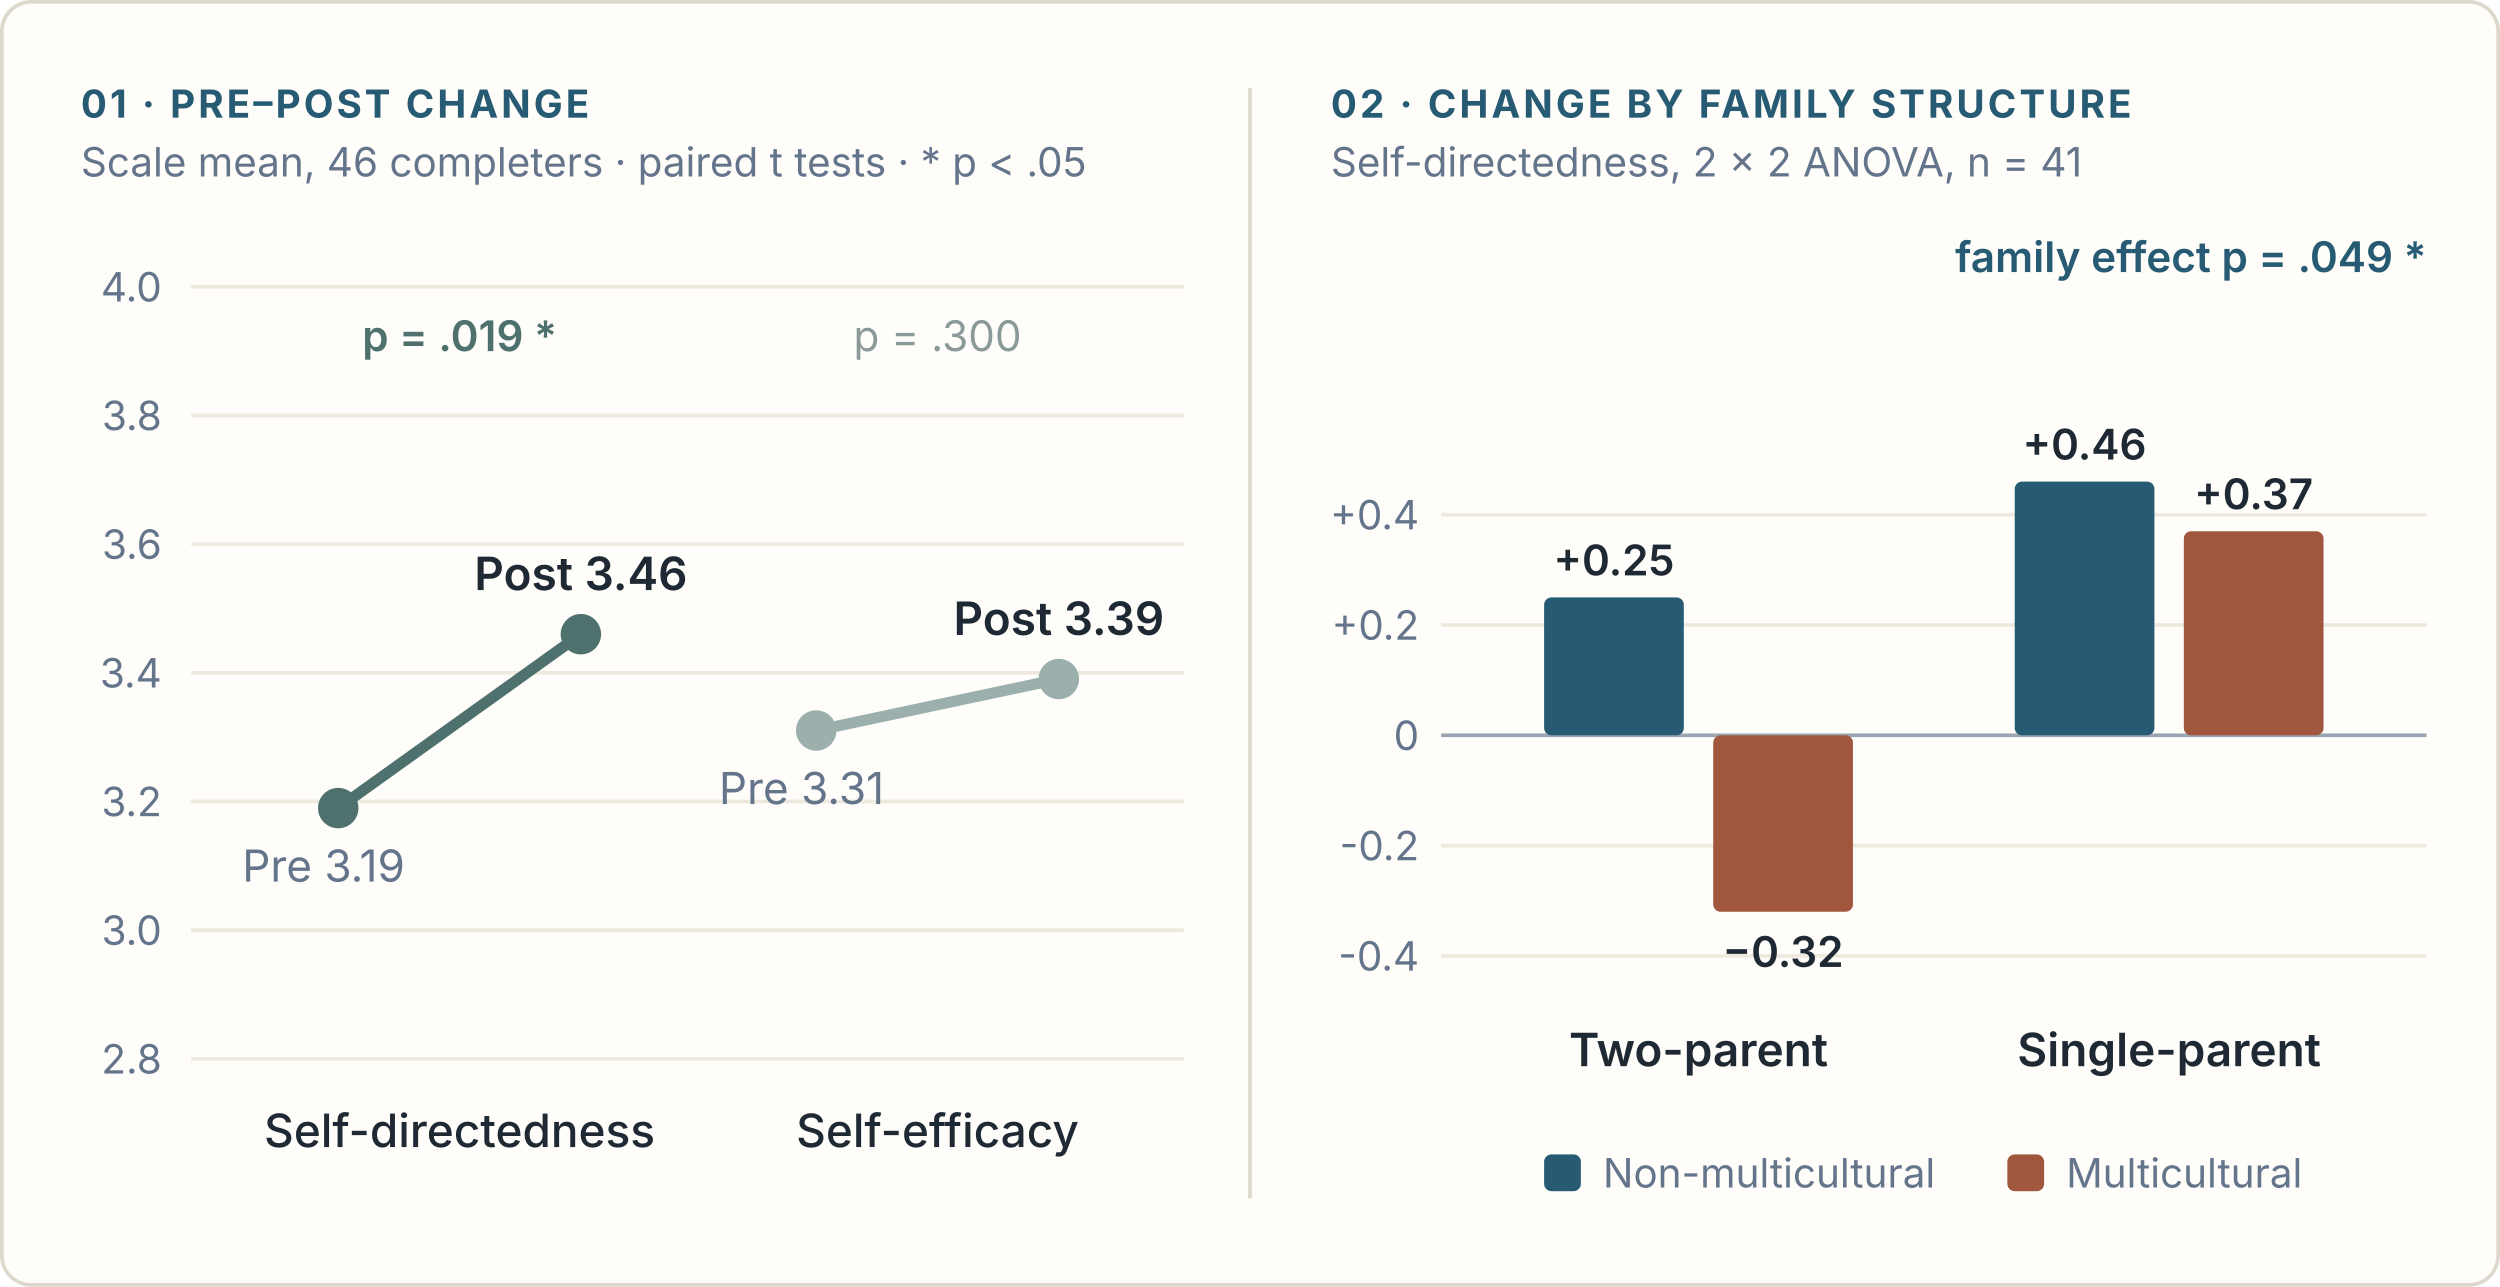
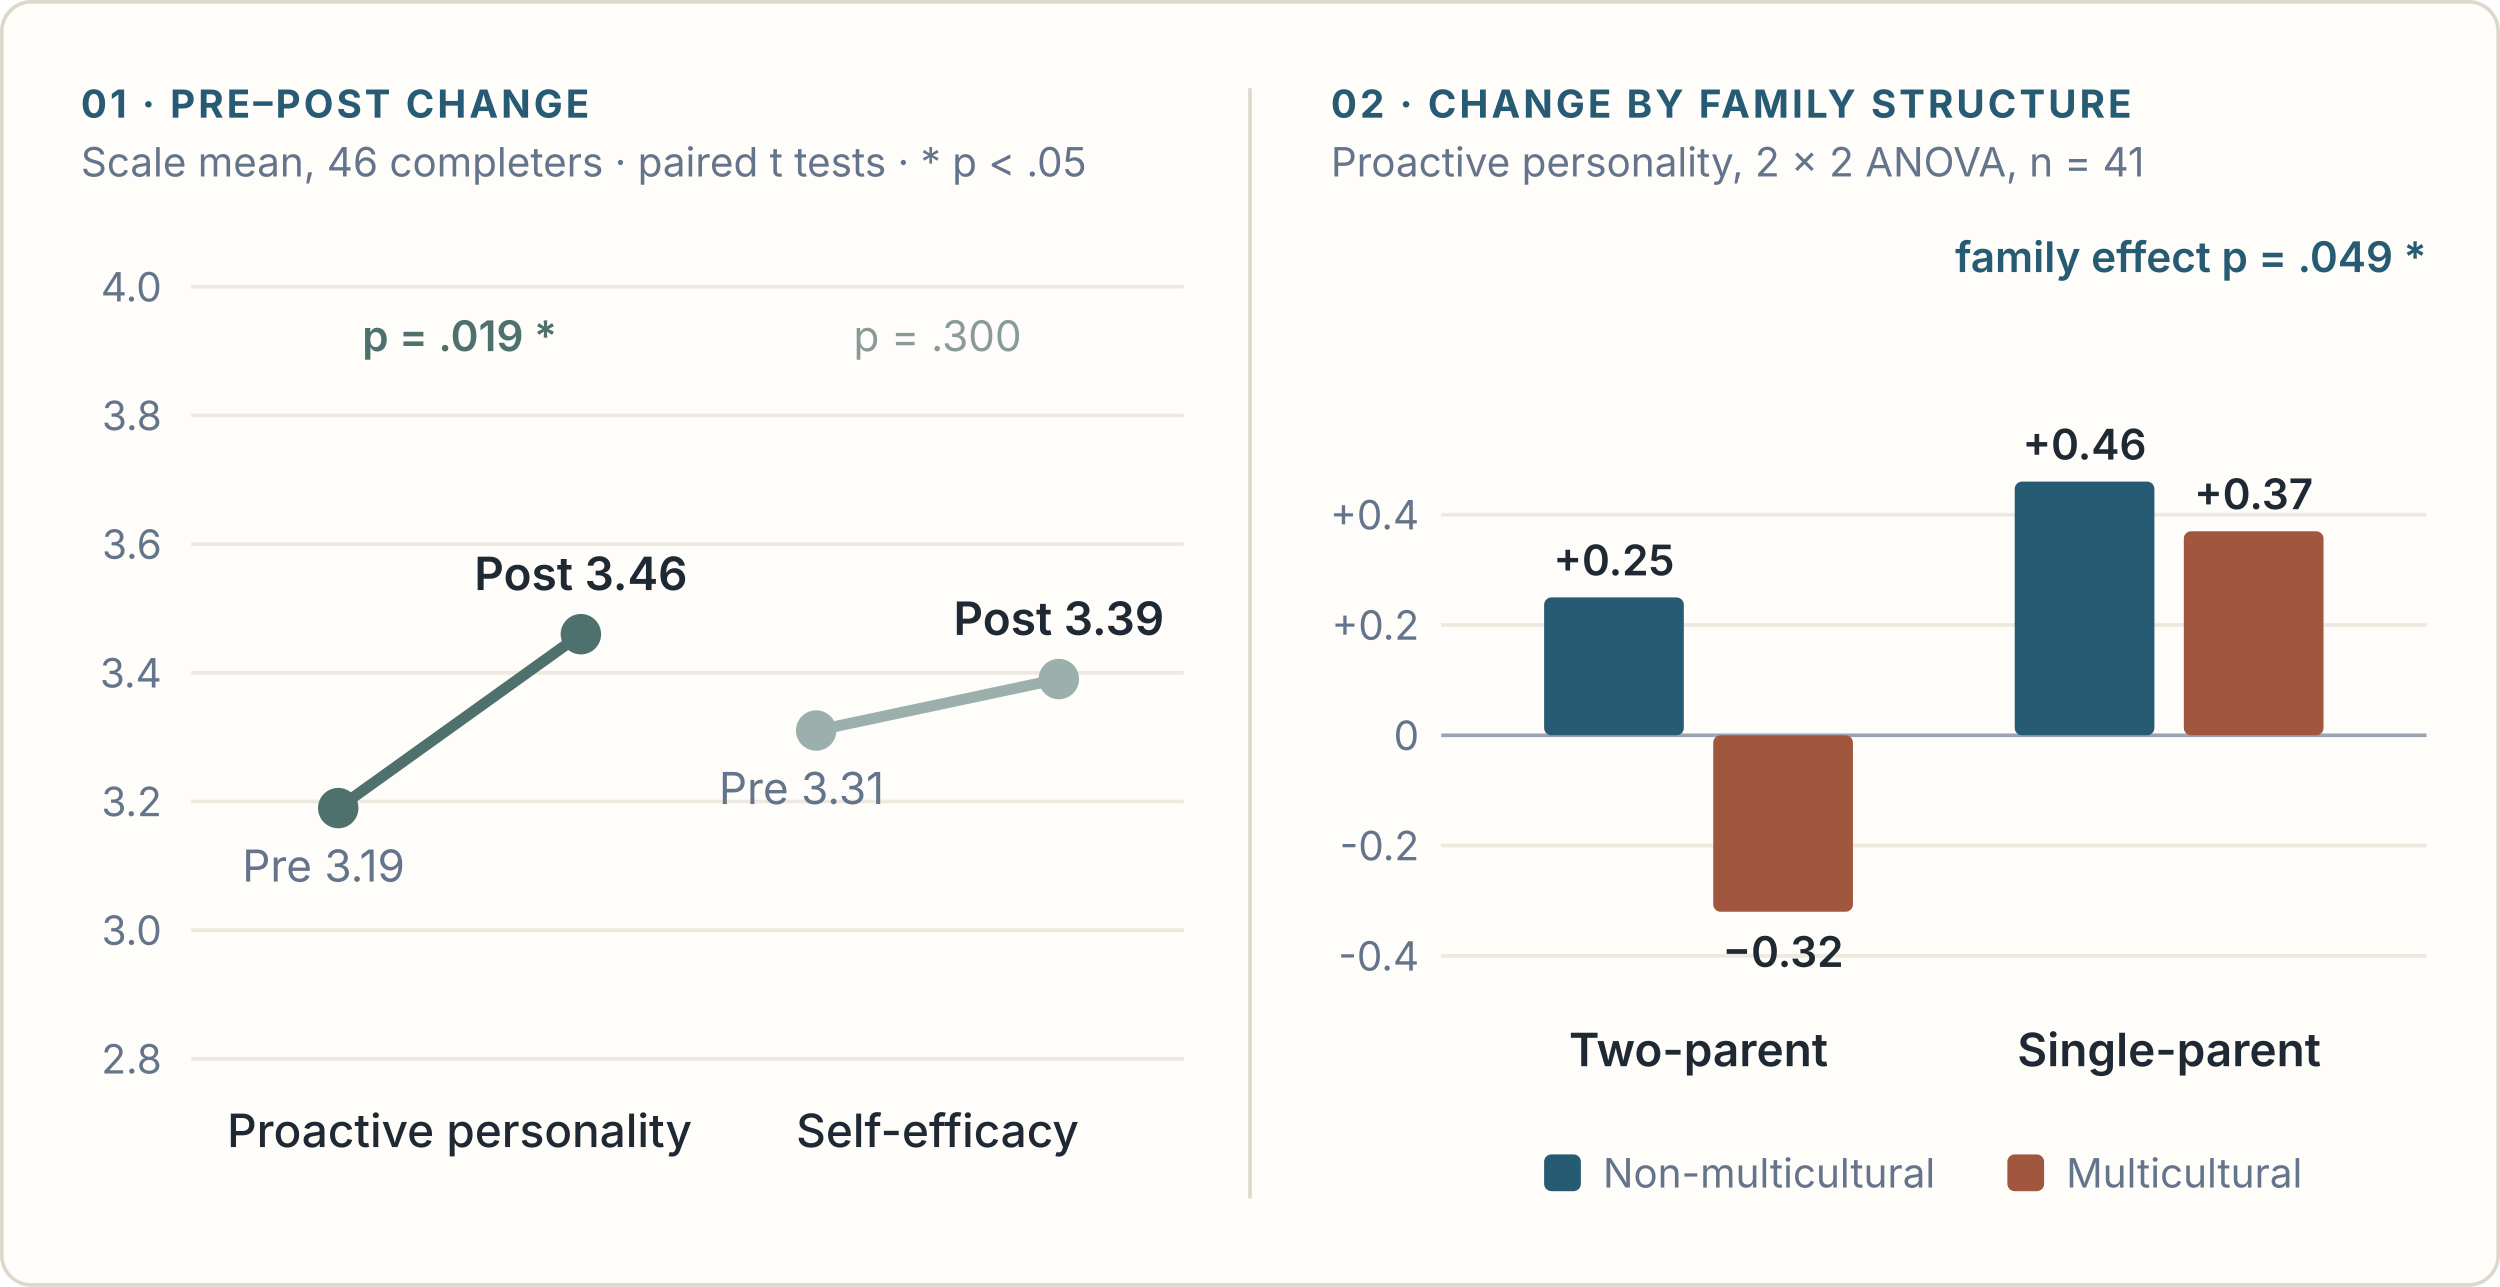
<svg xmlns="http://www.w3.org/2000/svg" viewBox="0 0 680 350" role="img" aria-labelledby="t5 d5">
  <style>.tag{font:700 10.5px Inter,system-ui,sans-serif;letter-spacing:.08em;fill:#265b73}.l{font:600 12.5px Inter,system-ui,sans-serif;fill:#1f2933}.s{font:400 11px Inter,system-ui,sans-serif;fill:#64748b}.v{font:600 11.5px Inter,system-ui,sans-serif}</style>
  <rect x="0.5" y="0.5" width="679" height="349" rx="8" fill="#fffdfa" stroke="#ddd8cc" />
  <text class="tag" x="22" y="32">01 · PRE–POST CHANGE</text>
  <text class="s" x="22" y="48">Scale mean, 46 completers · paired t tests · * p &lt; .05</text>
  <line x1="52" y1="288.0" x2="322" y2="288.0" stroke="#eee9df" />
  <text class="s" x="44" y="292.0" text-anchor="end">2.8</text>
  <line x1="52" y1="253.0" x2="322" y2="253.0" stroke="#eee9df" />
  <text class="s" x="44" y="257.0" text-anchor="end">3.0</text>
  <line x1="52" y1="218.0" x2="322" y2="218.0" stroke="#eee9df" />
  <text class="s" x="44" y="222.0" text-anchor="end">3.2</text>
  <line x1="52" y1="183.0" x2="322" y2="183.0" stroke="#eee9df" />
  <text class="s" x="44" y="187.0" text-anchor="end">3.4</text>
  <line x1="52" y1="148.0" x2="322" y2="148.0" stroke="#eee9df" />
  <text class="s" x="44" y="152.0" text-anchor="end">3.6</text>
  <line x1="52" y1="113.0" x2="322" y2="113.0" stroke="#eee9df" />
  <text class="s" x="44" y="117.0" text-anchor="end">3.8</text>
  <line x1="52" y1="78.0" x2="322" y2="78.0" stroke="#eee9df" />
  <text class="s" x="44" y="82.0" text-anchor="end">4.0</text>
  <line x1="92" y1="219.8" x2="158" y2="172.5" stroke="#4f716d" stroke-width="3" />
  <circle cx="92" cy="219.8" r="5.5" fill="#4f716d" />
  <circle cx="158" cy="172.5" r="5.5" fill="#4f716d" />
  <text class="s" x="88" y="239.8" text-anchor="middle" style="font-size:12px">Pre 3.19</text>
  <text class="v" x="158" y="160.5" text-anchor="middle" fill="#1f2933" style="font-size:12.5px">Post 3.46</text>
  <text class="v" x="125" y="95.5" text-anchor="middle" fill="#4f716d" style="font-weight:600">p = .019 *</text>
-   <text class="l" x="125" y="312" text-anchor="middle" style="font-weight:500">Self-directedness</text>
+   <text class="l" x="125" y="312" text-anchor="middle" style="font-weight:500">Proactive personality</text>
  <line x1="222" y1="198.7" x2="288" y2="184.7" stroke="#9bb0ad" stroke-width="3" />
  <circle cx="222" cy="198.7" r="5.5" fill="#9bb0ad" />
  <circle cx="288" cy="184.7" r="5.5" fill="#9bb0ad" />
  <text class="s" x="218" y="218.7" text-anchor="middle" style="font-size:12px">Pre 3.31</text>
  <text class="v" x="288" y="172.7" text-anchor="middle" fill="#1f2933" style="font-size:12.5px">Post 3.39</text>
  <text class="v" x="255" y="95.5" text-anchor="middle" fill="#8a9a99" style="font-weight:400">p = .300</text>
  <text class="l" x="255" y="312" text-anchor="middle" style="font-weight:500">Self-efficacy</text>
  <line x1="340" y1="24" x2="340" y2="326" stroke="#ddd8cc" />
  <text class="tag" x="362" y="32">02 · CHANGE BY FAMILY STRUCTURE</text>
-   <text class="s" x="362" y="48">Self-directedness, 2 × 2 ANOVA, n = 41</text>
+   <text class="s" x="362" y="48">Proactive personality, 2 × 2 ANOVA, n = 41</text>
  <line x1="392" y1="260.0" x2="660" y2="260.0" stroke="#eee9df" />
  <text class="s" x="386" y="264.0" text-anchor="end">-0.4</text>
  <line x1="392" y1="230.0" x2="660" y2="230.0" stroke="#eee9df" />
  <text class="s" x="386" y="234.0" text-anchor="end">-0.2</text>
  <line x1="392" y1="200.0" x2="660" y2="200.0" stroke="#9aa5b1" />
  <text class="s" x="386" y="204.0" text-anchor="end">0</text>
  <line x1="392" y1="170.0" x2="660" y2="170.0" stroke="#eee9df" />
  <text class="s" x="386" y="174.0" text-anchor="end">+0.2</text>
  <line x1="392" y1="140.0" x2="660" y2="140.0" stroke="#eee9df" />
  <text class="s" x="386" y="144.0" text-anchor="end">+0.4</text>
  <rect x="420" y="162.5" width="38" height="37.5" rx="2" fill="#265b73" />
  <text class="v" x="439" y="156.5" text-anchor="middle" fill="#1f2933">+0.25</text>
  <rect x="466" y="200.0" width="38" height="48.0" rx="2" fill="#a0573d" />
  <text class="v" x="485" y="263.0" text-anchor="middle" fill="#1f2933">−0.32</text>
  <text class="l" x="462" y="290" text-anchor="middle">Two-parent</text>
  <rect x="548" y="131.0" width="38" height="69.0" rx="2" fill="#265b73" />
  <text class="v" x="567" y="125.0" text-anchor="middle" fill="#1f2933">+0.46</text>
  <rect x="594" y="144.5" width="38" height="55.5" rx="2" fill="#a0573d" />
  <text class="v" x="613" y="138.5" text-anchor="middle" fill="#1f2933">+0.37</text>
  <text class="l" x="590" y="290" text-anchor="middle">Single-parent</text>
  <text class="v" x="660" y="74" text-anchor="end" fill="#265b73">family effect p = .049 *</text>
  <rect x="420" y="314" width="10" height="10" rx="2" fill="#265b73" />
  <text class="s" x="436" y="323">Non-multicultural</text>
  <rect x="546" y="314" width="10" height="10" rx="2" fill="#a0573d" />
  <text class="s" x="562" y="323">Multicultural</text>
</svg>
